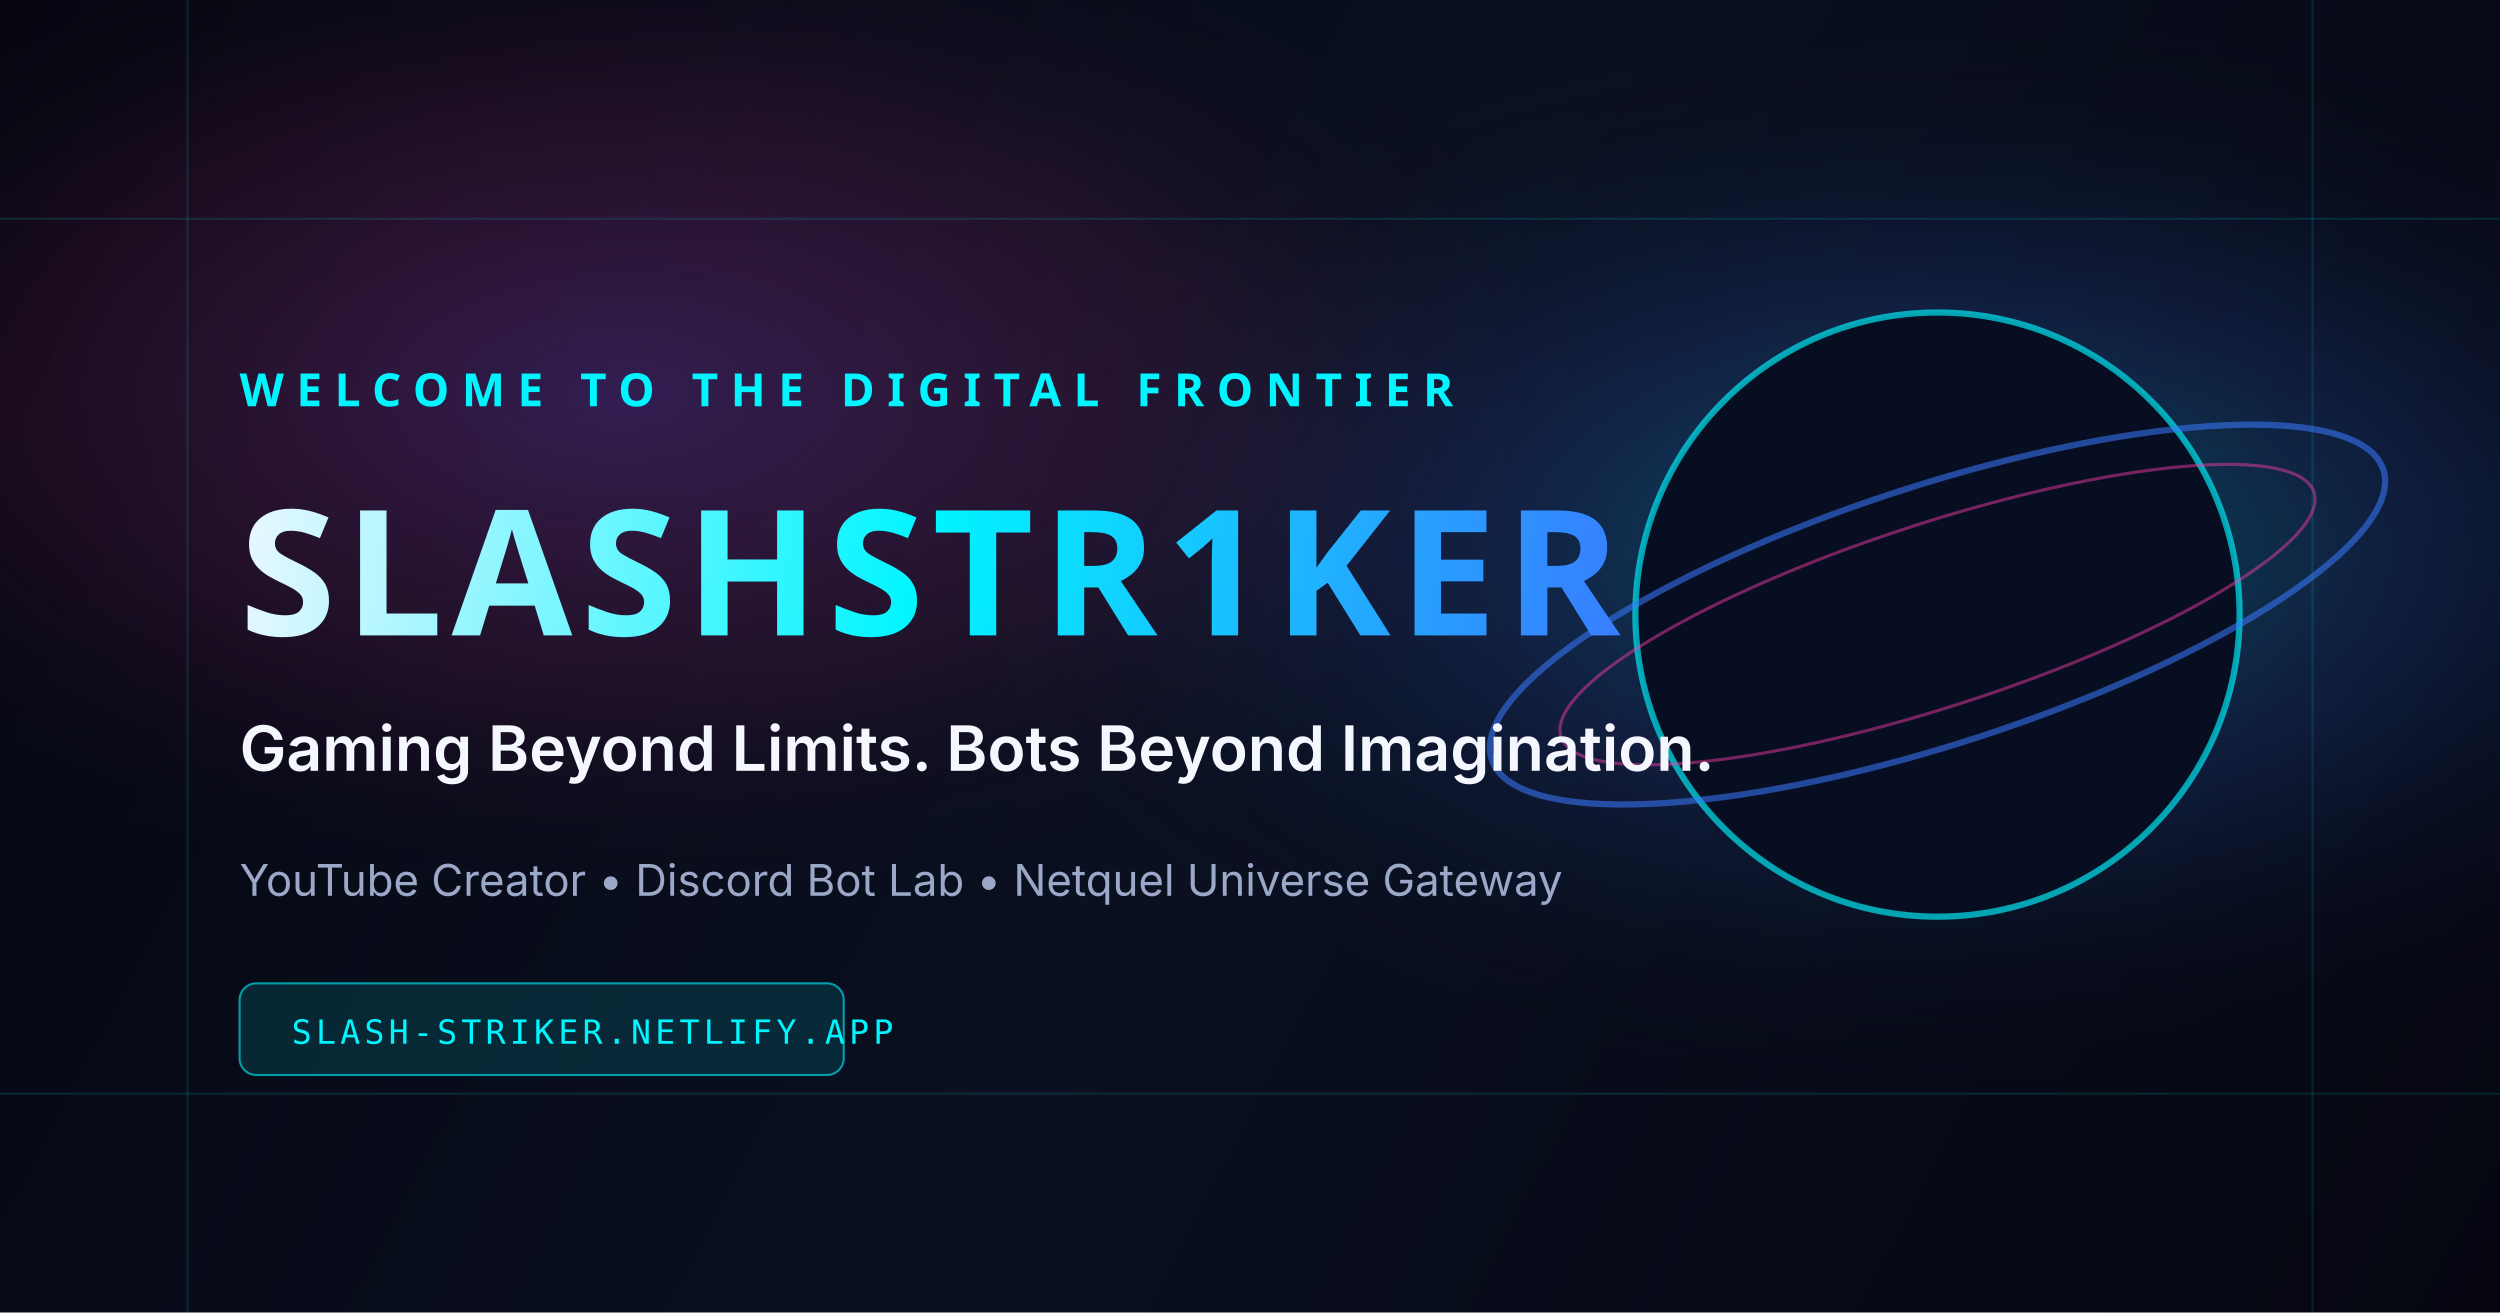
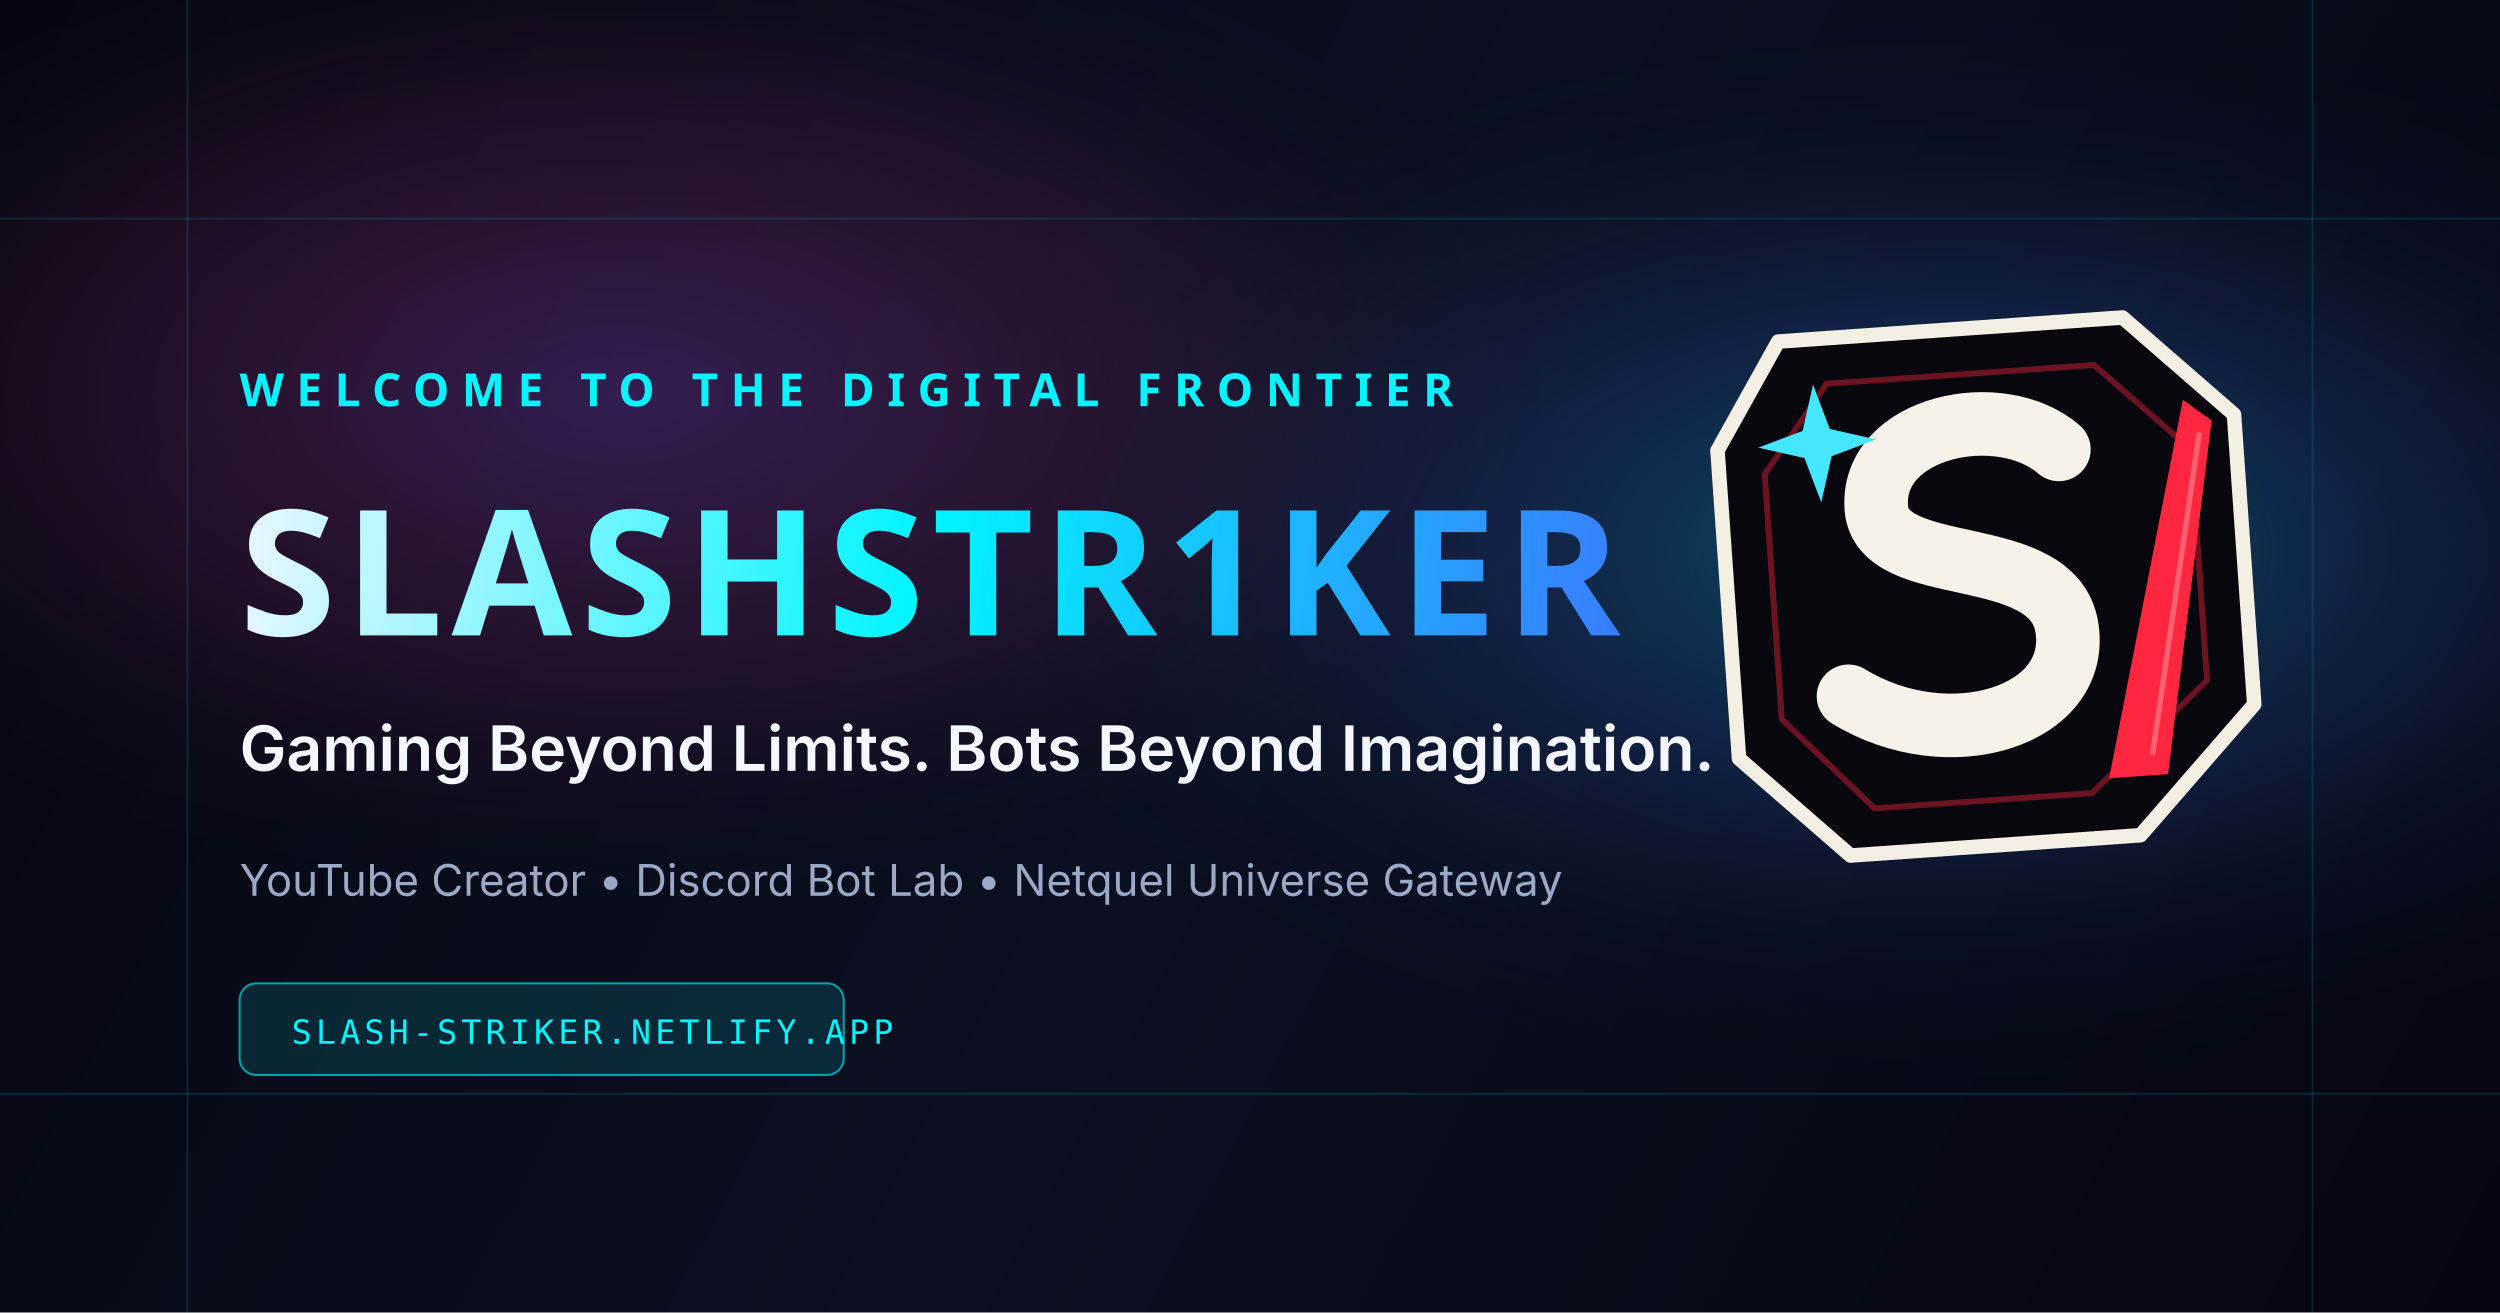
<svg xmlns="http://www.w3.org/2000/svg" viewBox="0 0 1200 630" fill="none">
  <defs>
    <linearGradient id="bg" x1="0" y1="0" x2="1200" y2="630" gradientUnits="userSpaceOnUse">
      <stop offset="0%" stop-color="#050610" />
      <stop offset="50%" stop-color="#0A1020" />
      <stop offset="100%" stop-color="#050610" />
    </linearGradient>
    <radialGradient id="nebula1" cx="78%" cy="42%" r="42%">
      <stop offset="0%" stop-color="#00F5FF" stop-opacity="0.32" />
      <stop offset="45%" stop-color="#397BFF" stop-opacity="0.16" />
      <stop offset="100%" stop-color="#050610" stop-opacity="0" />
    </radialGradient>
    <radialGradient id="nebula2" cx="25%" cy="30%" r="40%">
      <stop offset="0%" stop-color="#A855F7" stop-opacity="0.26" />
      <stop offset="60%" stop-color="#FF3CAC" stop-opacity="0.08" />
      <stop offset="100%" stop-color="#050610" stop-opacity="0" />
    </radialGradient>
    <linearGradient id="brand" x1="100" y1="240" x2="780" y2="330" gradientUnits="userSpaceOnUse">
      <stop offset="0%" stop-color="#F5F7FF" />
      <stop offset="50%" stop-color="#00F5FF" />
      <stop offset="100%" stop-color="#397BFF" />
    </linearGradient>
  </defs>
  <rect width="1200" height="630" fill="url(#bg)" />
  <rect width="1200" height="630" fill="url(#nebula1)" />
  <rect width="1200" height="630" fill="url(#nebula2)" />
  <g stroke="#00F5FF" stroke-opacity="0.12" stroke-width="1">
    <line x1="0" y1="105" x2="1200" y2="105" />
    <line x1="0" y1="525" x2="1200" y2="525" />
    <line x1="90" y1="0" x2="90" y2="630" />
    <line x1="1110" y1="0" x2="1110" y2="630" />
  </g>
-   <circle cx="930" cy="295" r="145" fill="#070E22" stroke="#00F5FF" stroke-width="3" stroke-opacity="0.65" />
-   <ellipse cx="930" cy="295" rx="225" ry="62" transform="rotate(-18 930 295)" stroke="#397BFF" stroke-width="3" stroke-opacity="0.55" fill="none" />
-   <ellipse cx="930" cy="295" rx="190" ry="44" transform="rotate(-18 930 295)" stroke="#FF3CAC" stroke-width="1.5" stroke-opacity="0.45" fill="none" />
+   <g transform="translate(814 142) scale(2.18) rotate(-4 64 64)">
+     <path d="M22 7 H98 L121 30 V94 L94 121 H30 L7 98 V30 Z" fill="#08070D" stroke="#F3EFE3" stroke-width="3.2" stroke-linejoin="round" />
+     <path d="M32 17 H91 L111 37 V88 L84 111 H36 L17 90 V36 Z" fill="none" stroke="#FF2740" stroke-opacity="0.4" stroke-width="1.3" stroke-linejoin="round" />
+     <path d="M88 108 L101 108 L116 31 L110 26 Z" fill="#FF2740" />
+     <path d="M98 103 L113 34" stroke="#F6F2E7" stroke-opacity="0.28" stroke-width="1.2" stroke-linecap="round" />
+     <path d="M82 35 C70 23 41 27 41 45 C41 61 79 55 81 74 C83 94 53 101 32 86" fill="none" stroke="#F6F2E7" stroke-width="14" stroke-linecap="round" stroke-linejoin="round" />
+     <path d="M29 17 L32 27 L42 30 L32 33 L29 43 L26 33 L16 30 L26 27 Z" fill="#46E6FF" />
+   </g>
  <text x="115" y="195" fill="#00F5FF" font-family="Orbitron, sans-serif" font-size="22" font-weight="700" letter-spacing="6">WELCOME TO THE DIGITAL FRONTIER</text>
  <text x="115" y="305" fill="url(#brand)" font-family="Orbitron, sans-serif" font-size="84" font-weight="900" letter-spacing="4">SLASHSTR1KER</text>
  <text x="115" y="370" fill="#F5F7FF" font-family="Inter, sans-serif" font-size="30" font-weight="600">Gaming Beyond Limits. Bots Beyond Imagination.</text>
  <text x="115" y="430" fill="#9BA8C7" font-family="Inter, sans-serif" font-size="21">YouTube Creator • Discord Bot Lab • Netquel Universe Gateway</text>
  <rect x="115" y="472" width="290" height="44" rx="8" fill="#00F5FF" fill-opacity="0.12" stroke="#00F5FF" stroke-opacity="0.6" />
  <text x="140" y="501" fill="#00F5FF" font-family="JetBrains Mono, monospace" font-size="16" letter-spacing="2">SLASH-STRIKER.NETLIFY.APP</text>
</svg>
